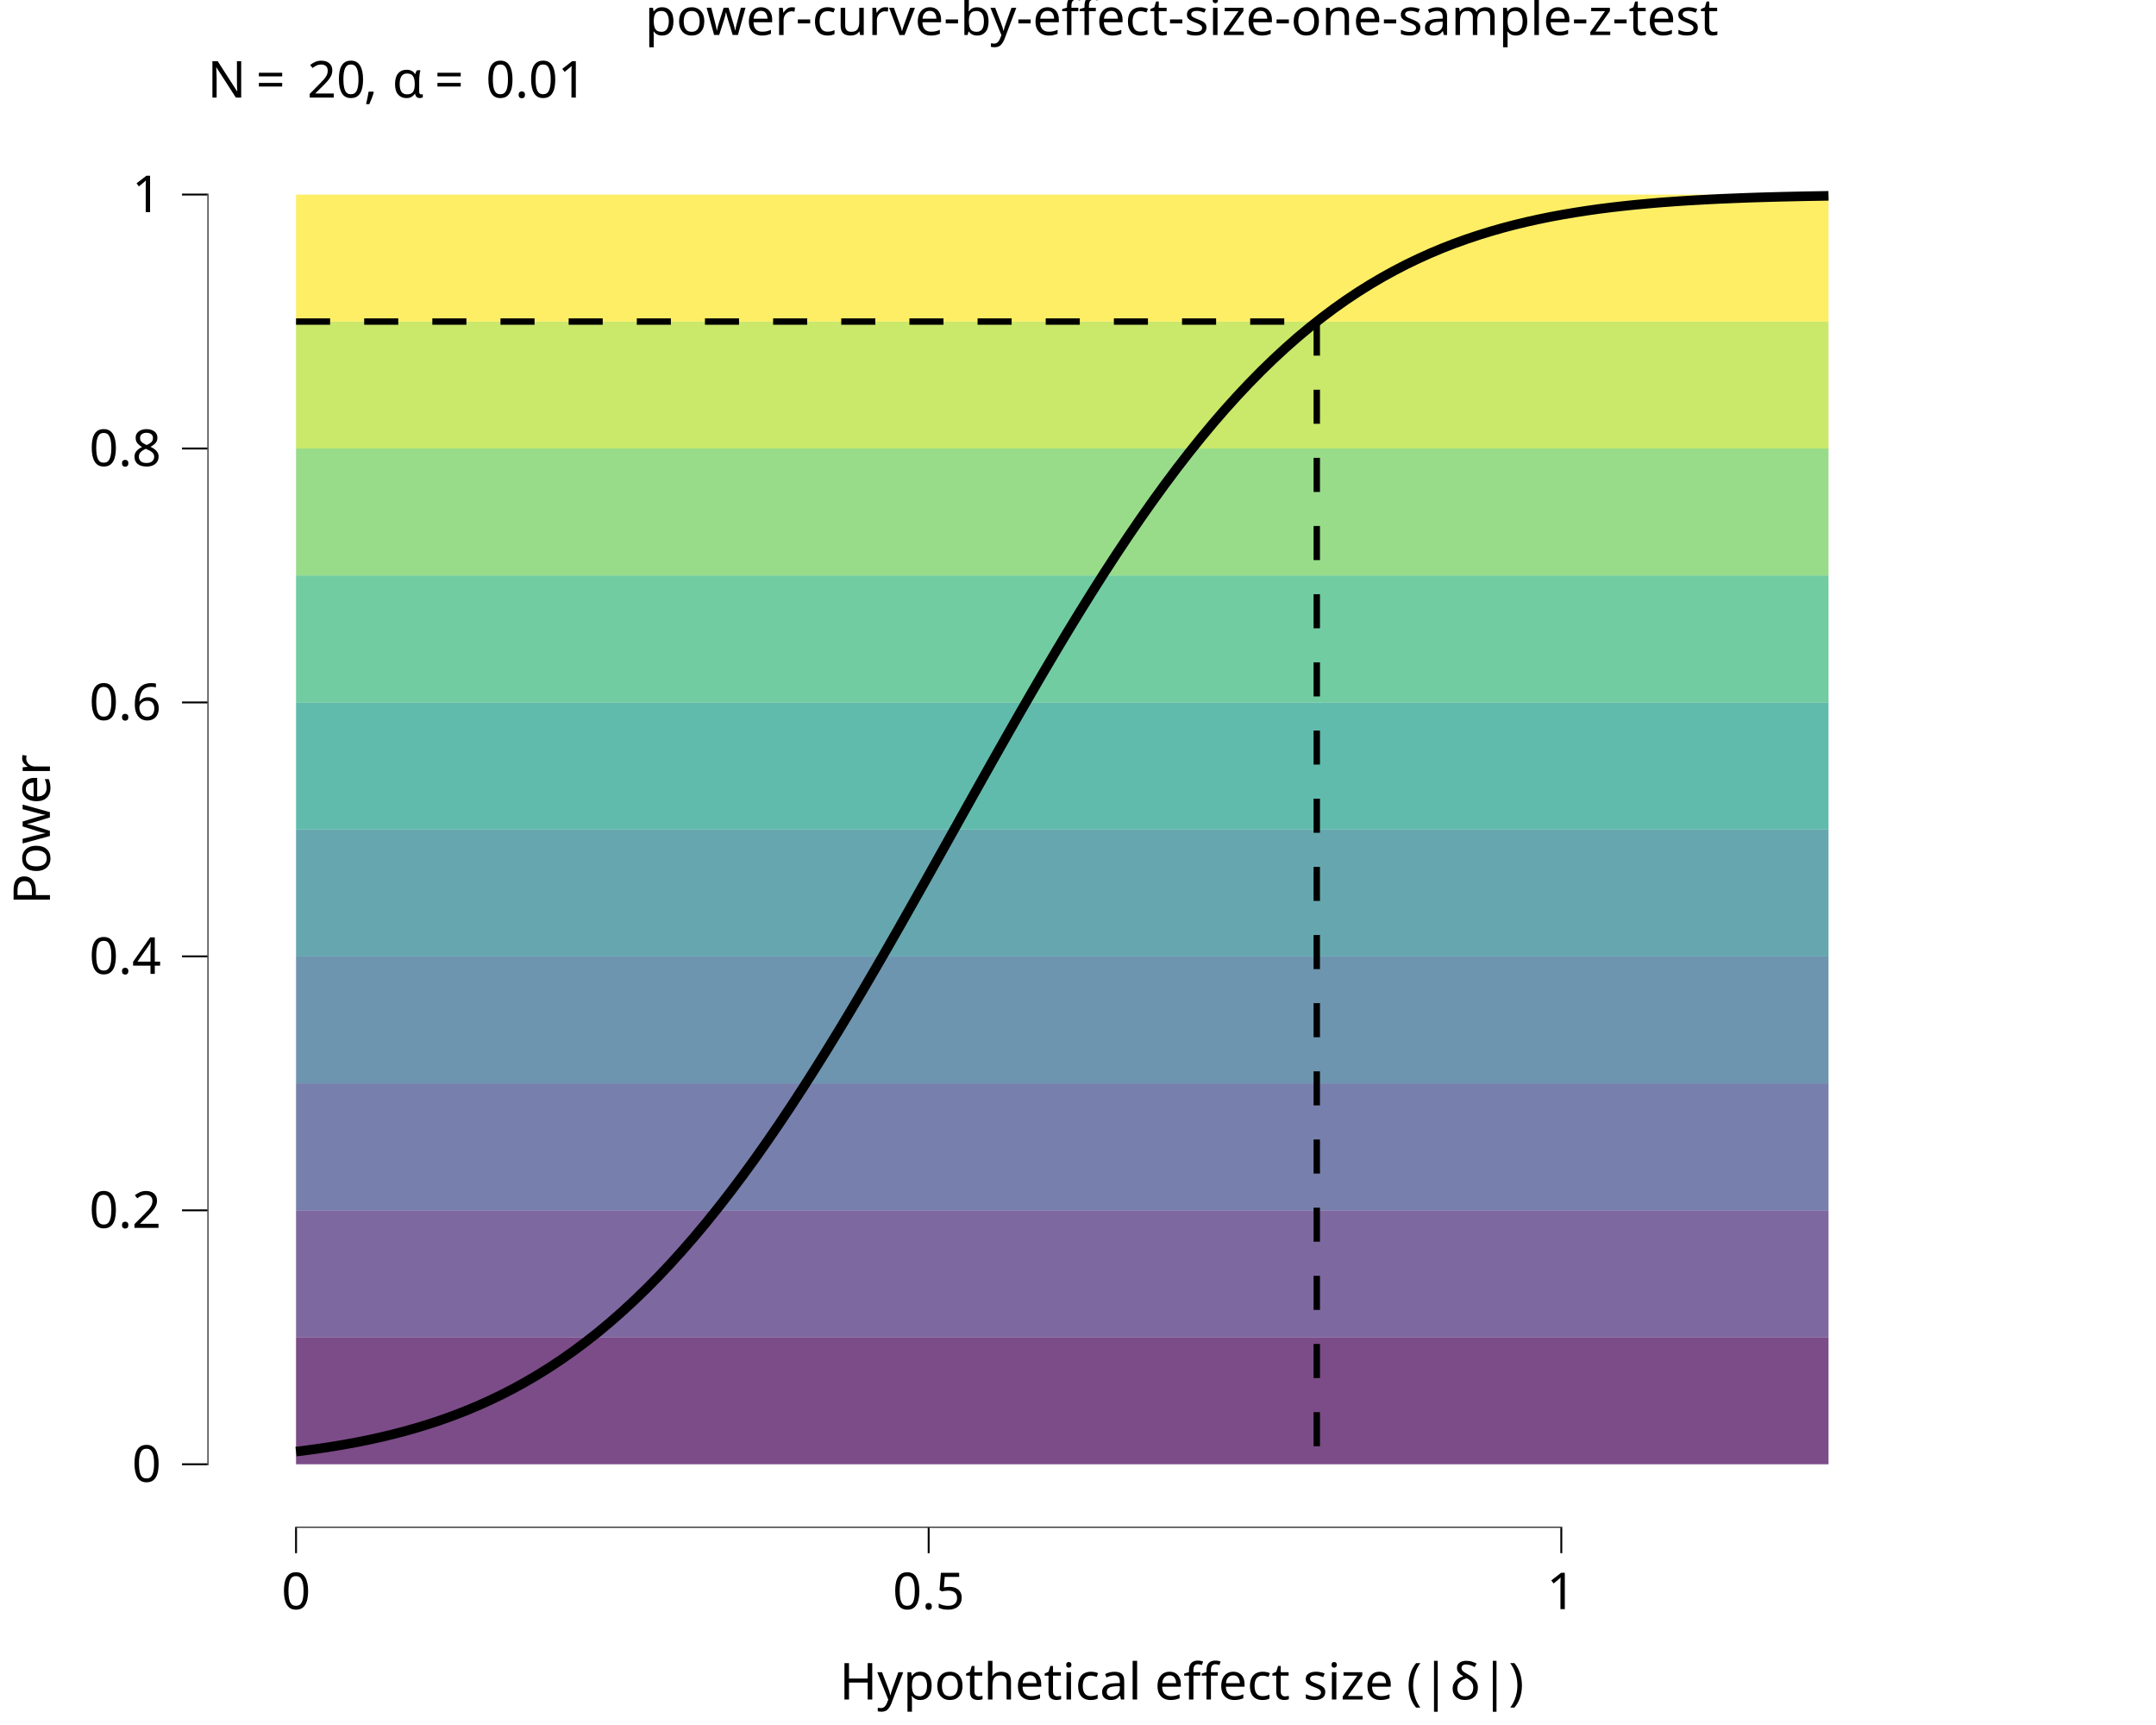
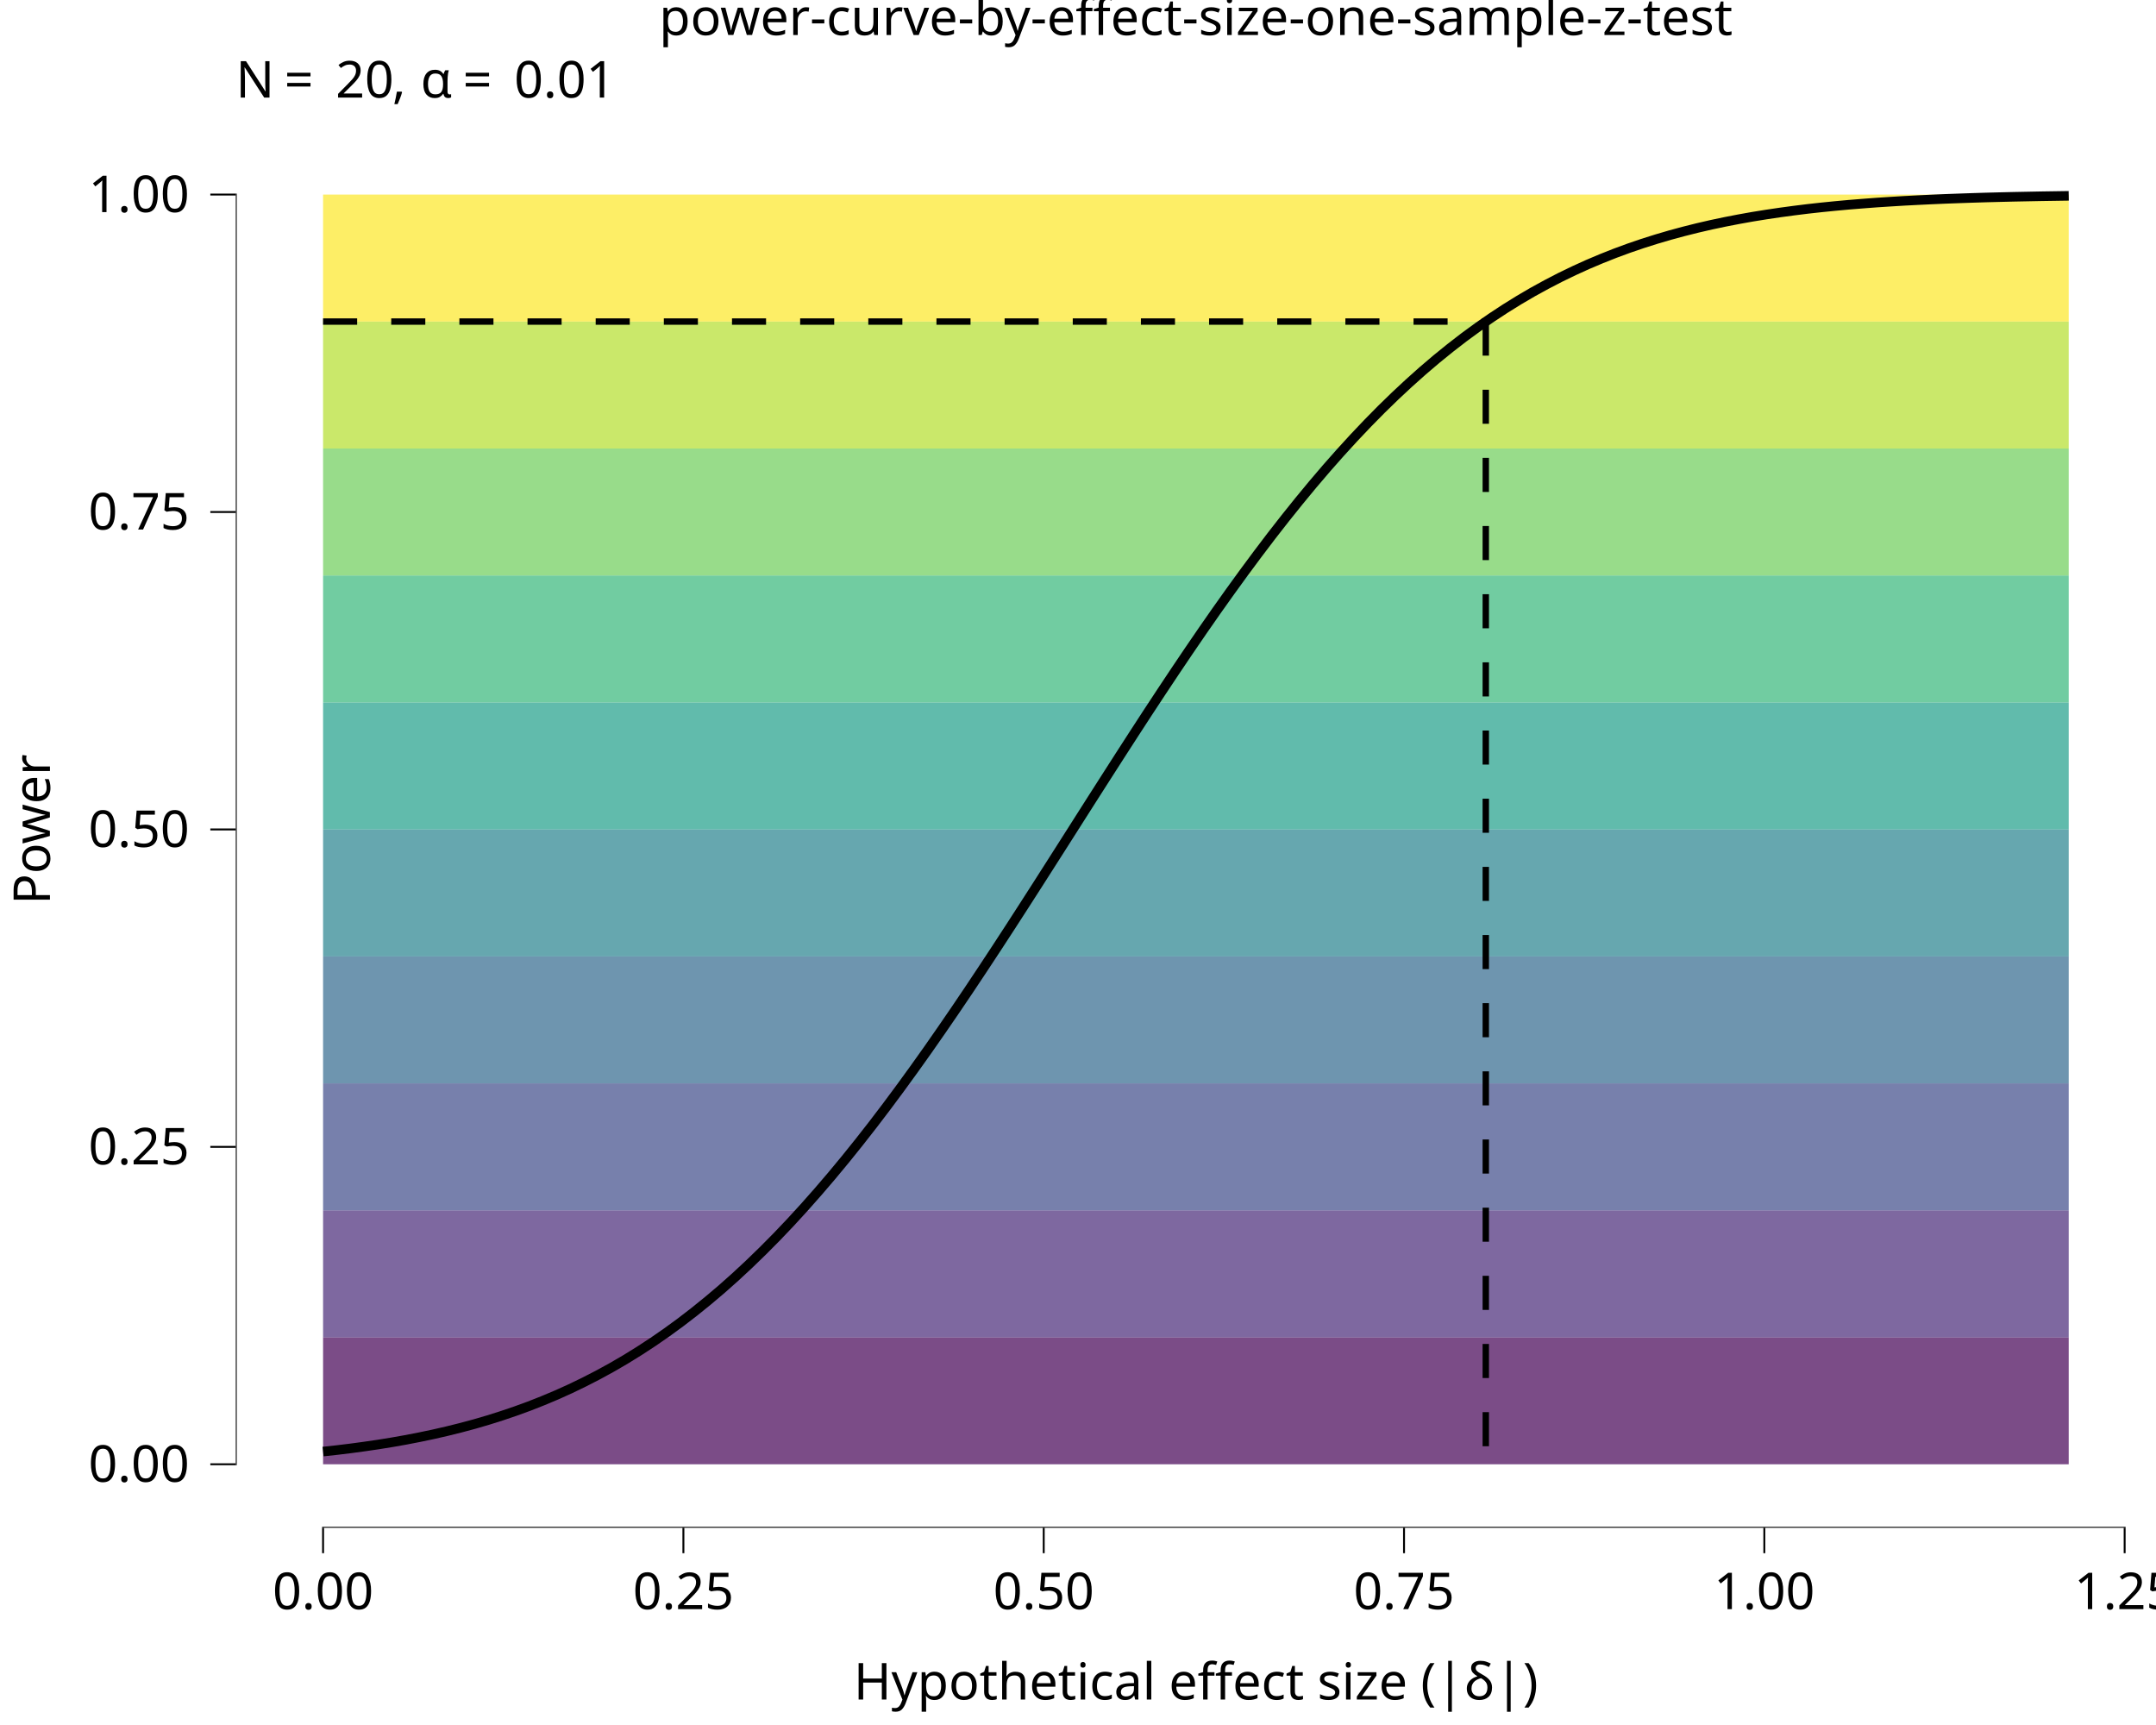
<svg xmlns="http://www.w3.org/2000/svg" class="svglite" data-engine-version="2.0" width="720.00pt" height="576.00pt" viewBox="0 0 720.00 576.00">
  <defs>
    <style type="text/css">
    .svglite line, .svglite polyline, .svglite polygon, .svglite path, .svglite rect, .svglite circle {
      fill: none;
      stroke: #000000;
      stroke-linecap: round;
      stroke-linejoin: round;
      stroke-miterlimit: 10.00;
    }
  </style>
  </defs>
  <rect width="100%" height="100%" style="stroke: none; fill: #FFFFFF;" />
  <defs>
    <clipPath id="cpMC4wMHw3MjAuMDB8MC4wMHw1NzYuMDA=">
      <rect x="0.00" y="0.00" width="720.00" height="576.00" />
    </clipPath>
  </defs>
  <g clip-path="url(#cpMC4wMHw3MjAuMDB8MC4wMHw1NzYuMDA=)">
-     <rect x="-0" y="0.00" width="720.00" height="576.00" style="stroke-width: 10.67; stroke: none;" />
+     <rect x="0.00" y="0.00" width="720.00" height="576.00" style="stroke-width: 10.67; stroke: none;" />
  </g>
  <defs>
-     <clipPath id="cpNjkuMjh8NzIwLjAwfDQzLjc3fDUxMC4xNA==">
-       <rect x="69.28" y="43.77" width="650.72" height="466.37" />
+     <clipPath id="cpNzguNzR8NzIwLjAwfDQzLjc3fDUxMC4xNA==">
+       <rect x="78.74" y="43.77" width="641.26" height="466.37" />
    </clipPath>
  </defs>
-   <g clip-path="url(#cpNjkuMjh8NzIwLjAwfDQzLjc3fDUxMC4xNA==)">
-     <rect x="69.28" y="43.77" width="650.72" height="466.37" style="stroke-width: 10.67; stroke: none;" />
-     <rect x="98.86" y="446.54" width="511.78" height="42.40" style="stroke-width: 1.07; stroke: none; stroke-linecap: butt; stroke-linejoin: miter; fill: #440154; fill-opacity: 0.70;" />
-     <rect x="98.86" y="404.15" width="511.78" height="42.40" style="stroke-width: 1.07; stroke: none; stroke-linecap: butt; stroke-linejoin: miter; fill: #482878; fill-opacity: 0.70;" />
-     <rect x="98.86" y="361.75" width="511.78" height="42.40" style="stroke-width: 1.07; stroke: none; stroke-linecap: butt; stroke-linejoin: miter; fill: #3E4A89; fill-opacity: 0.70;" />
-     <rect x="98.86" y="319.35" width="511.78" height="42.40" style="stroke-width: 1.07; stroke: none; stroke-linecap: butt; stroke-linejoin: miter; fill: #31688E; fill-opacity: 0.70;" />
-     <rect x="98.86" y="276.96" width="511.78" height="42.40" style="stroke-width: 1.07; stroke: none; stroke-linecap: butt; stroke-linejoin: miter; fill: #26828E; fill-opacity: 0.70;" />
-     <rect x="98.86" y="234.56" width="511.78" height="42.40" style="stroke-width: 1.07; stroke: none; stroke-linecap: butt; stroke-linejoin: miter; fill: #1F9E89; fill-opacity: 0.70;" />
-     <rect x="98.86" y="192.16" width="511.78" height="42.40" style="stroke-width: 1.07; stroke: none; stroke-linecap: butt; stroke-linejoin: miter; fill: #35B779; fill-opacity: 0.70;" />
-     <rect x="98.86" y="149.76" width="511.78" height="42.40" style="stroke-width: 1.07; stroke: none; stroke-linecap: butt; stroke-linejoin: miter; fill: #6DCD59; fill-opacity: 0.70;" />
-     <rect x="98.86" y="107.37" width="511.78" height="42.40" style="stroke-width: 1.07; stroke: none; stroke-linecap: butt; stroke-linejoin: miter; fill: #B4DE2C; fill-opacity: 0.70;" />
-     <rect x="98.86" y="64.97" width="511.78" height="42.40" style="stroke-width: 1.07; stroke: none; stroke-linecap: butt; stroke-linejoin: miter; fill: #FDE725; fill-opacity: 0.70;" />
-     <polyline points="98.86,484.70 102.89,484.20 106.92,483.64 110.95,483.02 114.98,482.35 119.01,481.61 123.04,480.80 127.07,479.91 131.10,478.95 135.13,477.90 139.16,476.76 143.19,475.53 147.22,474.19 151.25,472.74 155.28,471.18 159.31,469.51 163.34,467.70 167.37,465.77 171.40,463.70 175.43,461.48 179.46,459.12 183.49,456.61 187.52,453.94 191.55,451.10 195.58,448.10 199.61,444.93 203.64,441.58 207.66,438.05 211.69,434.34 215.72,430.45 219.75,426.37 223.78,422.10 227.81,417.65 231.84,413.02 235.87,408.20 239.90,403.19 243.93,398.00 247.96,392.64 251.99,387.10 256.02,381.39 260.05,375.52 264.08,369.49 268.11,363.31 272.14,356.99 276.17,350.54 280.20,343.95 284.23,337.26 288.26,330.46 292.29,323.56 296.32,316.59 300.35,309.54 304.38,302.43 308.41,295.28 312.44,288.09 316.47,280.89 320.50,273.67 324.53,266.46 328.56,259.28 332.59,252.12 336.62,245.01 340.65,237.95 344.68,230.97 348.71,224.07 352.74,217.26 356.77,210.55 360.80,203.96 364.83,197.49 368.85,191.16 372.88,184.97 376.91,178.92 380.94,173.04 384.97,167.32 389.00,161.76 393.03,156.38 397.06,151.18 401.09,146.16 405.12,141.32 409.15,136.66 413.18,132.20 417.21,127.92 421.24,123.82 425.27,119.91 429.30,116.19 433.33,112.64 437.36,109.28 441.39,106.09 445.42,103.07 449.45,100.22 453.48,97.53 457.51,95.01 461.54,92.63 465.57,90.41 469.60,88.32 473.63,86.38 477.66,84.56 481.69,82.87 485.72,81.30 489.75,79.85 493.78,78.50 497.81,77.26 501.84,76.11 505.87,75.05 509.90,74.08 513.93,73.19 517.96,72.37 521.99,71.63 526.02,70.95 530.04,70.33 534.07,69.76 538.10,69.25 542.13,68.79 546.16,68.37 550.19,68.00 554.22,67.65 558.25,67.35 562.28,67.07 566.31,66.83 570.34,66.61 574.37,66.41 578.40,66.24 582.43,66.08 586.46,65.94 590.49,65.82 594.52,65.71 598.55,65.62 602.58,65.53 606.61,65.46 610.64,65.39 " style="stroke-width: 3.20; stroke-linecap: butt;" />
-     <line x1="439.74" y1="107.37" x2="439.74" y2="488.94" style="stroke-width: 2.13; stroke-dasharray: 11.38,11.38; stroke-linecap: butt;" />
-     <line x1="98.86" y1="107.37" x2="439.74" y2="107.37" style="stroke-width: 2.13; stroke-dasharray: 11.38,11.38; stroke-linecap: butt;" />
-     <line x1="98.54" y1="510.14" x2="521.72" y2="510.14" style="stroke-width: 0.64; stroke-linecap: butt;" />
-     <line x1="69.28" y1="489.26" x2="69.28" y2="64.65" style="stroke-width: 0.64; stroke-linecap: butt;" />
-     <rect x="69.28" y="43.77" width="650.72" height="466.37" style="stroke-width: 0.00; stroke: none;" />
+   <g clip-path="url(#cpNzguNzR8NzIwLjAwfDQzLjc3fDUxMC4xNA==)">
+     <rect x="78.74" y="43.77" width="641.26" height="466.37" style="stroke-width: 10.67; stroke: none;" />
+     <rect x="107.89" y="446.54" width="582.96" height="42.40" style="stroke-width: 1.07; stroke: none; stroke-linecap: butt; stroke-linejoin: miter; fill: #440154; fill-opacity: 0.70;" />
+     <rect x="107.89" y="404.15" width="582.96" height="42.40" style="stroke-width: 1.07; stroke: none; stroke-linecap: butt; stroke-linejoin: miter; fill: #482878; fill-opacity: 0.70;" />
+     <rect x="107.89" y="361.75" width="582.96" height="42.40" style="stroke-width: 1.07; stroke: none; stroke-linecap: butt; stroke-linejoin: miter; fill: #3E4A89; fill-opacity: 0.70;" />
+     <rect x="107.89" y="319.35" width="582.96" height="42.40" style="stroke-width: 1.07; stroke: none; stroke-linecap: butt; stroke-linejoin: miter; fill: #31688E; fill-opacity: 0.70;" />
+     <rect x="107.89" y="276.96" width="582.96" height="42.40" style="stroke-width: 1.07; stroke: none; stroke-linecap: butt; stroke-linejoin: miter; fill: #26828E; fill-opacity: 0.70;" />
+     <rect x="107.89" y="234.56" width="582.96" height="42.40" style="stroke-width: 1.07; stroke: none; stroke-linecap: butt; stroke-linejoin: miter; fill: #1F9E89; fill-opacity: 0.70;" />
+     <rect x="107.89" y="192.16" width="582.96" height="42.40" style="stroke-width: 1.07; stroke: none; stroke-linecap: butt; stroke-linejoin: miter; fill: #35B779; fill-opacity: 0.70;" />
+     <rect x="107.89" y="149.76" width="582.96" height="42.40" style="stroke-width: 1.07; stroke: none; stroke-linecap: butt; stroke-linejoin: miter; fill: #6DCD59; fill-opacity: 0.70;" />
+     <rect x="107.89" y="107.37" width="582.96" height="42.40" style="stroke-width: 1.07; stroke: none; stroke-linecap: butt; stroke-linejoin: miter; fill: #B4DE2C; fill-opacity: 0.70;" />
+     <rect x="107.89" y="64.97" width="582.96" height="42.40" style="stroke-width: 1.07; stroke: none; stroke-linecap: butt; stroke-linejoin: miter; fill: #FDE725; fill-opacity: 0.70;" />
+     <polyline points="107.89,484.70 112.48,484.20 117.07,483.64 121.66,483.02 126.25,482.35 130.84,481.61 135.43,480.80 140.02,479.91 144.61,478.95 149.20,477.90 153.79,476.76 158.38,475.53 162.97,474.19 167.56,472.74 172.15,471.18 176.74,469.51 181.33,467.70 185.92,465.77 190.51,463.70 195.10,461.48 199.69,459.12 204.28,456.61 208.87,453.94 213.46,451.10 218.05,448.10 222.64,444.93 227.23,441.58 231.82,438.05 236.41,434.34 241.01,430.45 245.60,426.37 250.19,422.10 254.78,417.65 259.37,413.02 263.96,408.20 268.55,403.19 273.14,398.00 277.73,392.64 282.32,387.10 286.91,381.39 291.50,375.52 296.09,369.49 300.68,363.31 305.27,356.99 309.86,350.54 314.45,343.95 319.04,337.26 323.63,330.46 328.22,323.56 332.81,316.59 337.40,309.54 341.99,302.43 346.58,295.28 351.17,288.09 355.76,280.89 360.35,273.67 364.94,266.46 369.53,259.28 374.12,252.12 378.71,245.01 383.30,237.95 387.89,230.97 392.48,224.07 397.07,217.26 401.66,210.55 406.25,203.96 410.85,197.49 415.44,191.16 420.03,184.97 424.62,178.92 429.21,173.04 433.80,167.32 438.39,161.76 442.98,156.38 447.57,151.18 452.16,146.16 456.75,141.32 461.34,136.66 465.93,132.20 470.52,127.92 475.11,123.82 479.70,119.91 484.29,116.19 488.88,112.64 493.47,109.28 498.06,106.09 502.65,103.07 507.24,100.22 511.83,97.53 516.42,95.01 521.01,92.63 525.60,90.41 530.19,88.32 534.78,86.38 539.37,84.56 543.96,82.87 548.55,81.30 553.14,79.85 557.73,78.50 562.32,77.26 566.91,76.11 571.50,75.05 576.10,74.08 580.69,73.19 585.28,72.37 589.87,71.63 594.46,70.95 599.05,70.33 603.64,69.76 608.23,69.25 612.82,68.79 617.41,68.37 622.00,68.00 626.59,67.65 631.18,67.35 635.77,67.07 640.36,66.83 644.95,66.61 649.54,66.41 654.13,66.24 658.72,66.08 663.31,65.94 667.90,65.82 672.49,65.71 677.08,65.62 681.67,65.53 686.26,65.46 690.85,65.39 " style="stroke-width: 3.20; stroke-linecap: butt;" />
+     <line x1="496.18" y1="107.37" x2="496.18" y2="488.94" style="stroke-width: 2.13; stroke-dasharray: 11.38,11.38; stroke-linecap: butt;" />
+     <line x1="107.89" y1="107.37" x2="496.18" y2="107.37" style="stroke-width: 2.13; stroke-dasharray: 11.38,11.38; stroke-linecap: butt;" />
+     <line x1="107.57" y1="510.14" x2="709.85" y2="510.14" style="stroke-width: 0.64; stroke-linecap: butt;" />
+     <line x1="78.74" y1="489.26" x2="78.74" y2="64.65" style="stroke-width: 0.64; stroke-linecap: butt;" />
+     <rect x="78.74" y="43.77" width="641.26" height="466.37" style="stroke-width: 0.00; stroke: none;" />
  </g>
  <g clip-path="url(#cpMC4wMHw3MjAuMDB8MC4wMHw1NzYuMDA=)">
-     <polyline points="69.28,510.14 69.28,43.77 " style="stroke-width: 0.00; stroke: none; stroke-linecap: butt;" />
-     <text x="53.81" y="494.79" text-anchor="end" style="font-size: 17.00px; font-family: sans;" textLength="9.46px" lengthAdjust="spacingAndGlyphs">0</text>
-     <text x="53.81" y="410.00" text-anchor="end" style="font-size: 17.00px; font-family: sans;" textLength="23.63px" lengthAdjust="spacingAndGlyphs">0.2</text>
-     <text x="53.81" y="325.20" text-anchor="end" style="font-size: 17.00px; font-family: sans;" textLength="23.63px" lengthAdjust="spacingAndGlyphs">0.4</text>
-     <text x="53.81" y="240.41" text-anchor="end" style="font-size: 17.00px; font-family: sans;" textLength="23.63px" lengthAdjust="spacingAndGlyphs">0.6</text>
-     <text x="53.81" y="155.61" text-anchor="end" style="font-size: 17.00px; font-family: sans;" textLength="23.63px" lengthAdjust="spacingAndGlyphs">0.8</text>
-     <text x="53.81" y="70.82" text-anchor="end" style="font-size: 17.00px; font-family: sans;" textLength="9.46px" lengthAdjust="spacingAndGlyphs">1</text>
-     <polyline points="60.78,488.94 69.28,488.94 " style="stroke-width: 0.64; stroke-linecap: butt;" />
-     <polyline points="60.78,404.15 69.28,404.15 " style="stroke-width: 0.64; stroke-linecap: butt;" />
-     <polyline points="60.78,319.35 69.28,319.35 " style="stroke-width: 0.64; stroke-linecap: butt;" />
-     <polyline points="60.78,234.56 69.28,234.56 " style="stroke-width: 0.64; stroke-linecap: butt;" />
-     <polyline points="60.78,149.76 69.28,149.76 " style="stroke-width: 0.64; stroke-linecap: butt;" />
-     <polyline points="60.78,64.97 69.28,64.97 " style="stroke-width: 0.64; stroke-linecap: butt;" />
-     <polyline points="69.28,510.14 720.00,510.14 " style="stroke-width: 0.00; stroke: none; stroke-linecap: butt;" />
-     <polyline points="98.86,518.64 98.86,510.14 " style="stroke-width: 0.64; stroke-linecap: butt;" />
-     <polyline points="310.13,518.64 310.13,510.14 " style="stroke-width: 0.64; stroke-linecap: butt;" />
-     <polyline points="521.40,518.64 521.40,510.14 " style="stroke-width: 0.64; stroke-linecap: butt;" />
-     <text x="98.86" y="537.32" text-anchor="middle" style="font-size: 17.00px; font-family: sans;" textLength="9.46px" lengthAdjust="spacingAndGlyphs">0</text>
-     <text x="310.13" y="537.32" text-anchor="middle" style="font-size: 17.00px; font-family: sans;" textLength="23.63px" lengthAdjust="spacingAndGlyphs">0.5</text>
-     <text x="521.40" y="537.32" text-anchor="middle" style="font-size: 17.00px; font-family: sans;" textLength="9.46px" lengthAdjust="spacingAndGlyphs">1</text>
-     <text x="394.64" y="567.49" text-anchor="middle" style="font-size: 17.00px; font-family: sans;" textLength="209.18px" lengthAdjust="spacingAndGlyphs">Hypothetical effect size (|δ|)</text>
+     <polyline points="78.74,510.14 78.74,43.77 " style="stroke-width: 0.00; stroke: none; stroke-linecap: butt;" />
+     <text x="63.26" y="494.79" text-anchor="end" style="font-size: 17.00px; font-family: sans;" textLength="33.09px" lengthAdjust="spacingAndGlyphs">0.00</text>
+     <text x="63.26" y="388.80" text-anchor="end" style="font-size: 17.00px; font-family: sans;" textLength="33.09px" lengthAdjust="spacingAndGlyphs">0.25</text>
+     <text x="63.26" y="282.81" text-anchor="end" style="font-size: 17.00px; font-family: sans;" textLength="33.09px" lengthAdjust="spacingAndGlyphs">0.50</text>
+     <text x="63.26" y="176.81" text-anchor="end" style="font-size: 17.00px; font-family: sans;" textLength="33.09px" lengthAdjust="spacingAndGlyphs">0.75</text>
+     <text x="63.26" y="70.82" text-anchor="end" style="font-size: 17.00px; font-family: sans;" textLength="33.09px" lengthAdjust="spacingAndGlyphs">1.00</text>
+     <polyline points="70.24,488.94 78.74,488.94 " style="stroke-width: 0.64; stroke-linecap: butt;" />
+     <polyline points="70.24,382.95 78.74,382.95 " style="stroke-width: 0.64; stroke-linecap: butt;" />
+     <polyline points="70.24,276.96 78.74,276.96 " style="stroke-width: 0.64; stroke-linecap: butt;" />
+     <polyline points="70.24,170.96 78.74,170.96 " style="stroke-width: 0.64; stroke-linecap: butt;" />
+     <polyline points="70.24,64.97 78.74,64.97 " style="stroke-width: 0.64; stroke-linecap: butt;" />
+     <polyline points="78.74,510.14 720.00,510.14 " style="stroke-width: 0.00; stroke: none; stroke-linecap: butt;" />
+     <polyline points="107.89,518.64 107.89,510.14 " style="stroke-width: 0.64; stroke-linecap: butt;" />
+     <polyline points="228.22,518.64 228.22,510.14 " style="stroke-width: 0.64; stroke-linecap: butt;" />
+     <polyline points="348.55,518.64 348.55,510.14 " style="stroke-width: 0.64; stroke-linecap: butt;" />
+     <polyline points="468.88,518.64 468.88,510.14 " style="stroke-width: 0.64; stroke-linecap: butt;" />
+     <polyline points="589.20,518.64 589.20,510.14 " style="stroke-width: 0.64; stroke-linecap: butt;" />
+     <polyline points="709.53,518.64 709.53,510.14 " style="stroke-width: 0.64; stroke-linecap: butt;" />
+     <text x="107.89" y="537.32" text-anchor="middle" style="font-size: 17.00px; font-family: sans;" textLength="33.09px" lengthAdjust="spacingAndGlyphs">0.00</text>
+     <text x="228.22" y="537.32" text-anchor="middle" style="font-size: 17.00px; font-family: sans;" textLength="33.09px" lengthAdjust="spacingAndGlyphs">0.25</text>
+     <text x="348.55" y="537.32" text-anchor="middle" style="font-size: 17.00px; font-family: sans;" textLength="33.09px" lengthAdjust="spacingAndGlyphs">0.50</text>
+     <text x="468.88" y="537.32" text-anchor="middle" style="font-size: 17.00px; font-family: sans;" textLength="33.09px" lengthAdjust="spacingAndGlyphs">0.75</text>
+     <text x="589.20" y="537.32" text-anchor="middle" style="font-size: 17.00px; font-family: sans;" textLength="33.09px" lengthAdjust="spacingAndGlyphs">1.00</text>
+     <text x="709.53" y="537.32" text-anchor="middle" style="font-size: 17.00px; font-family: sans;" textLength="33.09px" lengthAdjust="spacingAndGlyphs">1.25</text>
+     <text x="399.37" y="567.49" text-anchor="middle" style="font-size: 17.00px; font-family: sans;" textLength="209.18px" lengthAdjust="spacingAndGlyphs">Hypothetical effect size (|δ|)</text>
    <text transform="translate(16.68,276.96) rotate(-90)" text-anchor="middle" style="font-size: 17.00px; font-family: sans;" textLength="48.20px" lengthAdjust="spacingAndGlyphs">Power</text>
-     <text x="69.28" y="32.58" style="font-size: 17.00px; font-family: sans;" textLength="12.28px" lengthAdjust="spacingAndGlyphs">N</text>
-     <text x="85.50" y="32.58" style="font-size: 17.00px; font-family: sans;" textLength="13.20px" lengthAdjust="spacingAndGlyphs">=</text>
-     <text x="102.63" y="32.58" style="font-size: 17.00px; font-family: sans;" textLength="18.91px" lengthAdjust="spacingAndGlyphs">20</text>
-     <text x="121.55" y="32.58" style="font-size: 17.00px; font-family: sans;" textLength="9.45px" lengthAdjust="spacingAndGlyphs">, </text>
-     <text x="130.99" y="32.58" style="font-size: 17.00px; font-family: sans;" textLength="10.20px" lengthAdjust="spacingAndGlyphs">α</text>
-     <text x="145.13" y="32.58" style="font-size: 17.00px; font-family: sans;" textLength="13.20px" lengthAdjust="spacingAndGlyphs">=</text>
-     <text x="162.26" y="32.58" style="font-size: 17.00px; font-family: sans;" textLength="33.09px" lengthAdjust="spacingAndGlyphs">0.01</text>
-     <text x="394.64" y="11.70" text-anchor="middle" style="font-size: 17.00px; font-family: sans;" textLength="342.07px" lengthAdjust="spacingAndGlyphs">power-curve-by-effect-size-one-sample-z-test</text>
+     <text x="78.74" y="32.58" style="font-size: 17.00px; font-family: sans;" textLength="12.28px" lengthAdjust="spacingAndGlyphs">N</text>
+     <text x="94.96" y="32.58" style="font-size: 17.00px; font-family: sans;" textLength="13.20px" lengthAdjust="spacingAndGlyphs">=</text>
+     <text x="112.09" y="32.58" style="font-size: 17.00px; font-family: sans;" textLength="18.91px" lengthAdjust="spacingAndGlyphs">20</text>
+     <text x="131.00" y="32.58" style="font-size: 17.00px; font-family: sans;" textLength="9.45px" lengthAdjust="spacingAndGlyphs">, </text>
+     <text x="140.45" y="32.58" style="font-size: 17.00px; font-family: sans;" textLength="10.20px" lengthAdjust="spacingAndGlyphs">α</text>
+     <text x="154.58" y="32.58" style="font-size: 17.00px; font-family: sans;" textLength="13.20px" lengthAdjust="spacingAndGlyphs">=</text>
+     <text x="171.72" y="32.58" style="font-size: 17.00px; font-family: sans;" textLength="33.09px" lengthAdjust="spacingAndGlyphs">0.01</text>
+     <text x="399.37" y="11.70" text-anchor="middle" style="font-size: 17.00px; font-family: sans;" textLength="342.07px" lengthAdjust="spacingAndGlyphs">power-curve-by-effect-size-one-sample-z-test</text>
  </g>
</svg>
